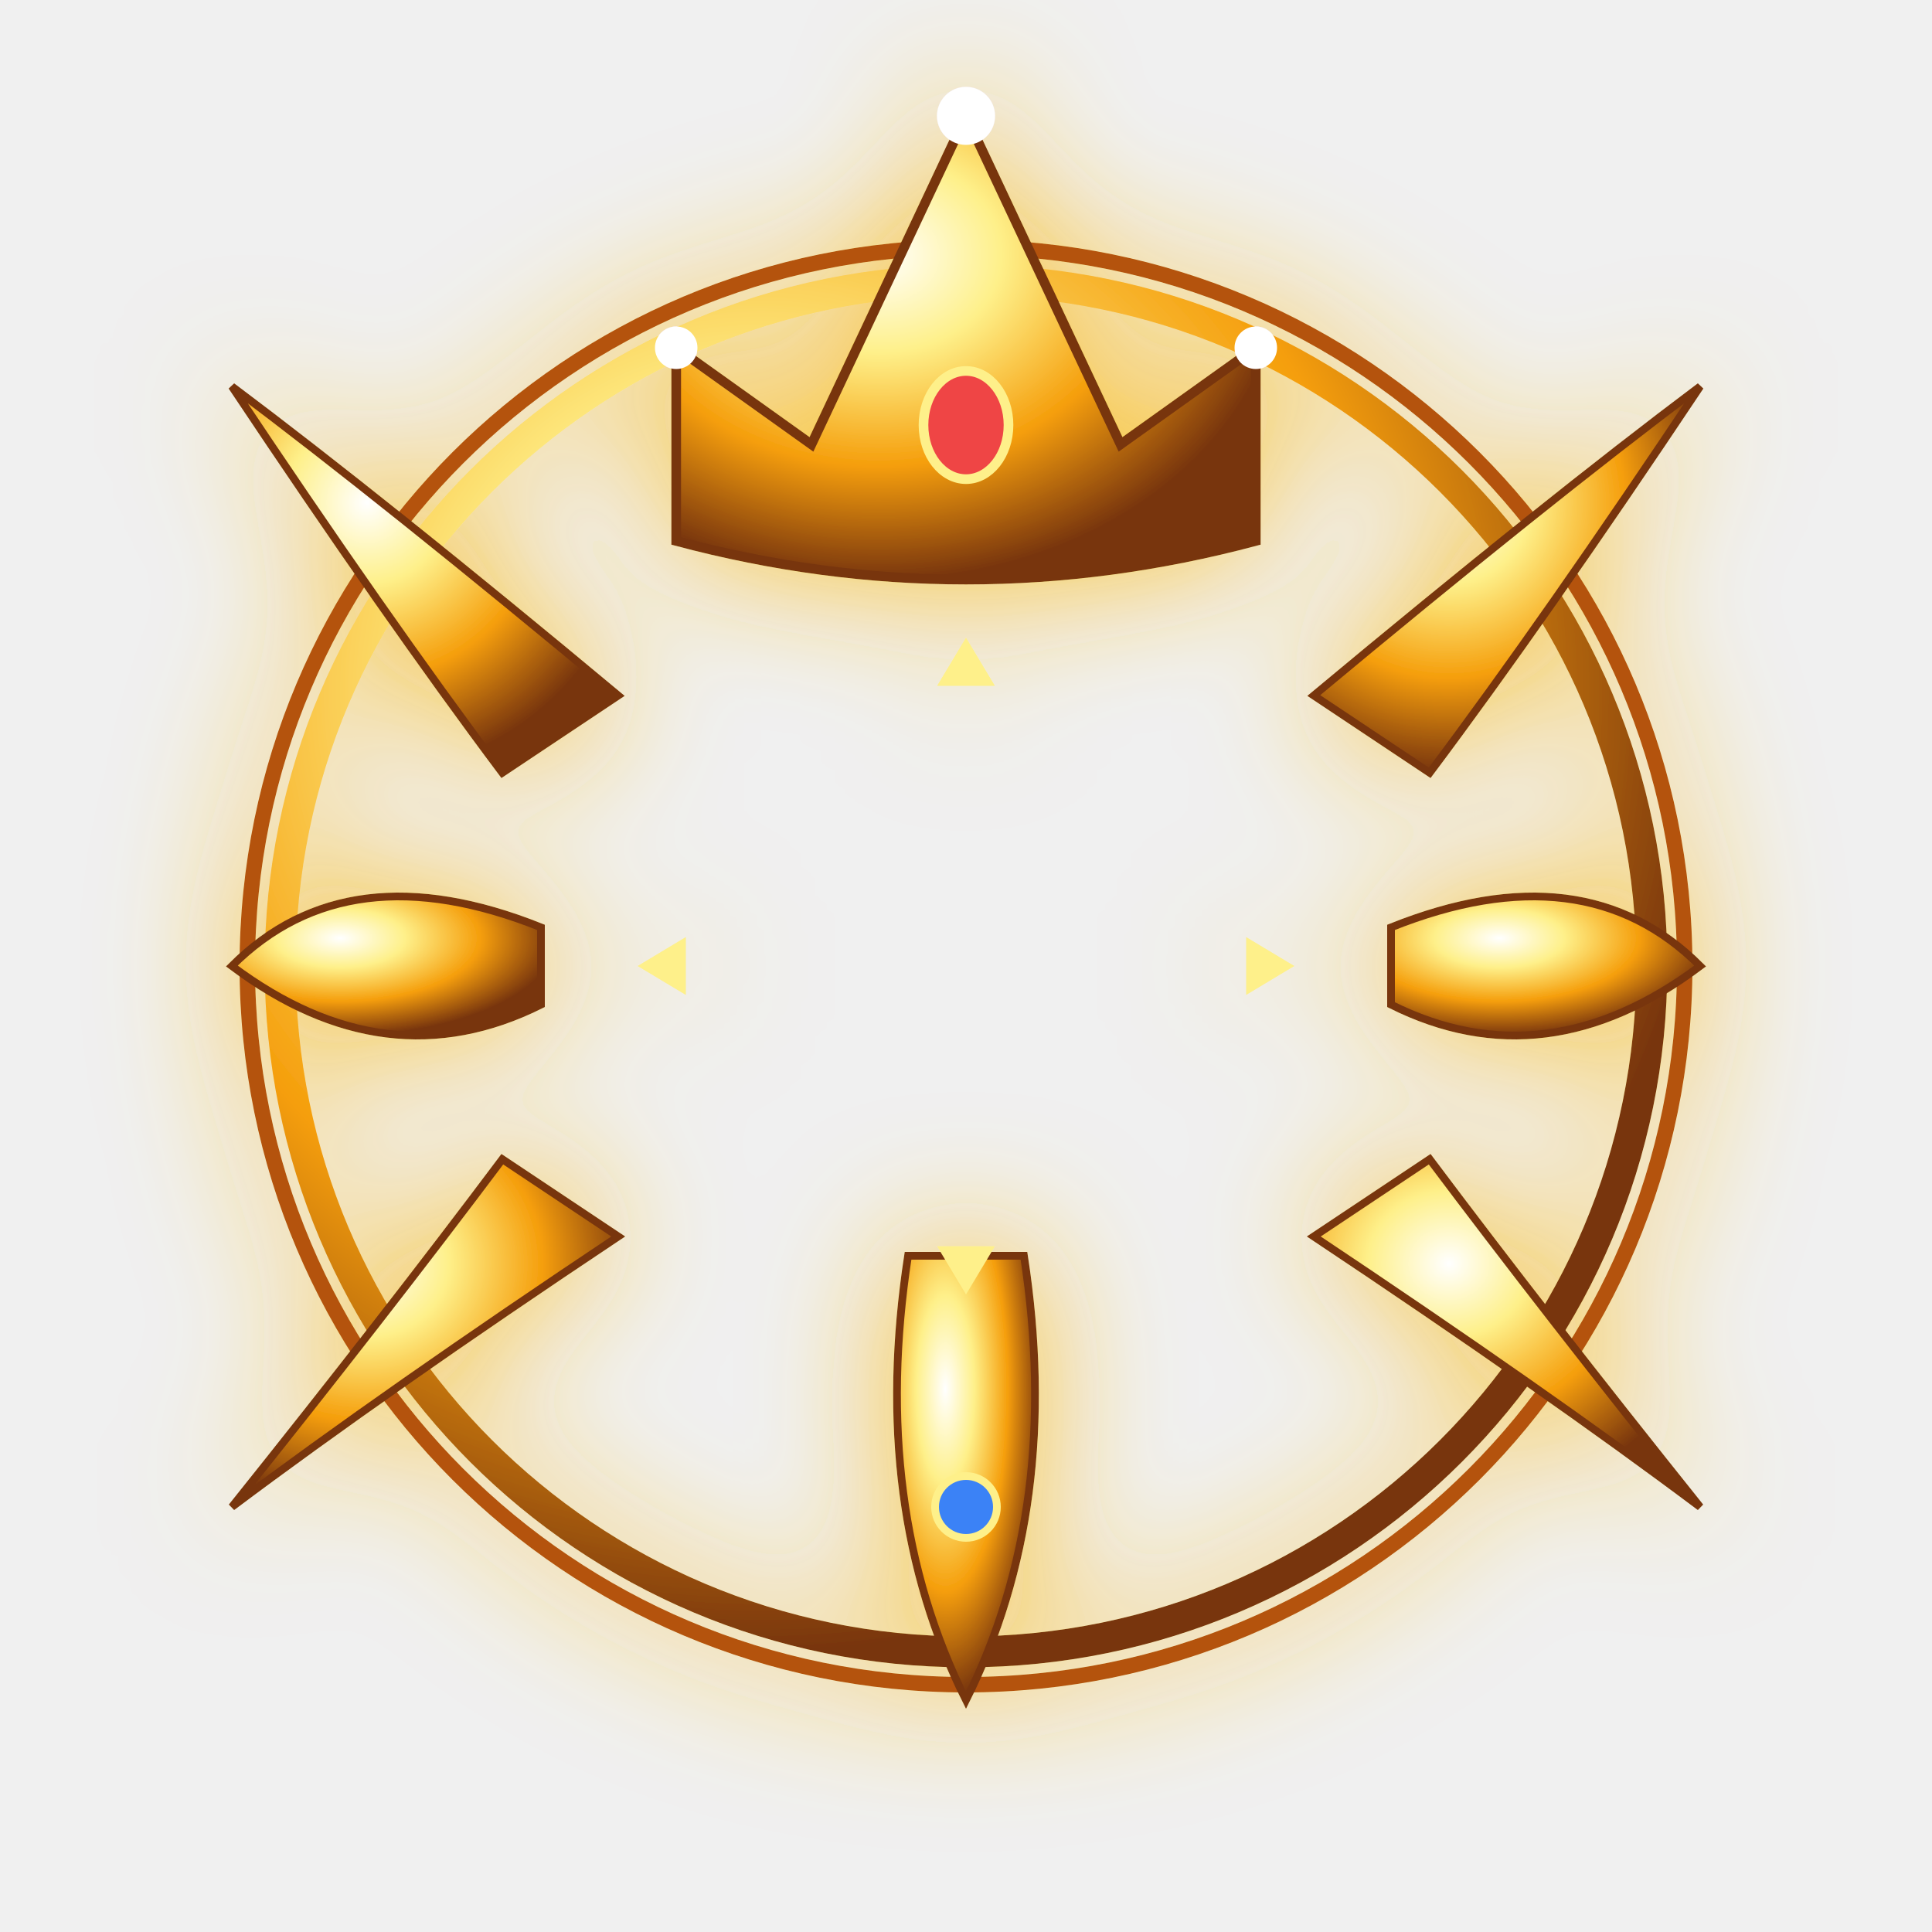
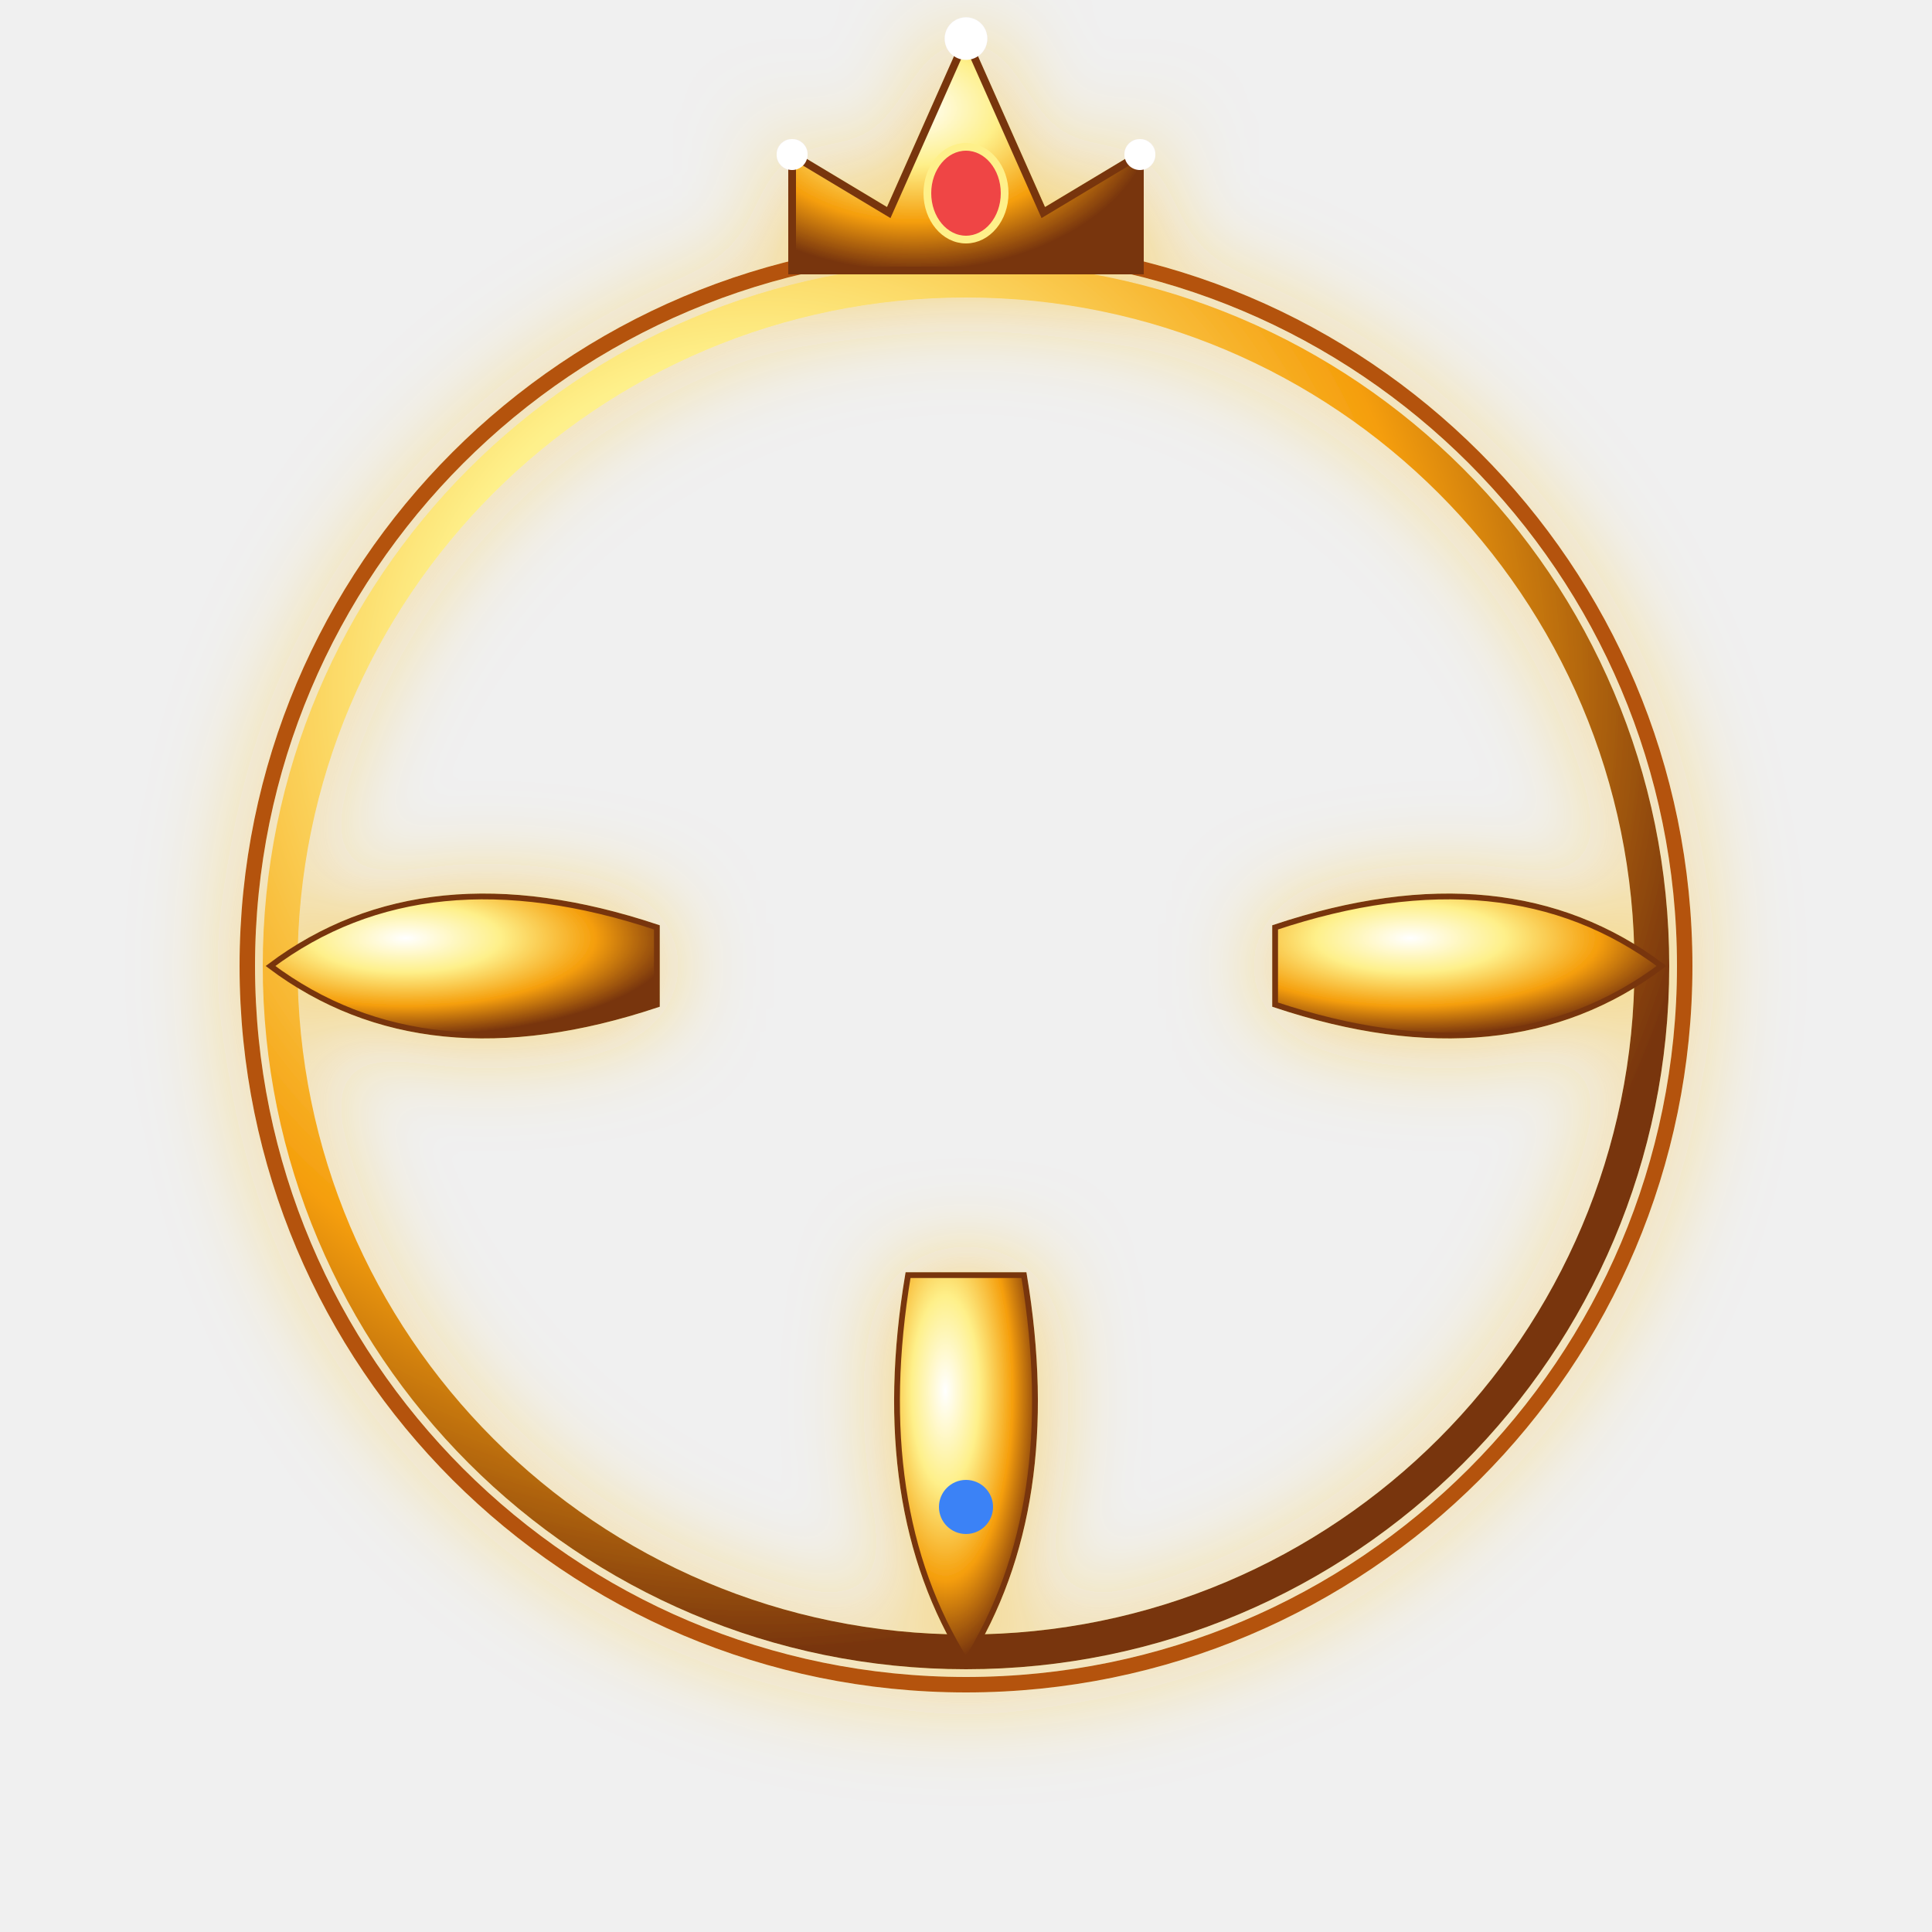
<svg xmlns="http://www.w3.org/2000/svg" viewBox="0 0 100 100" fill="none">
  <defs>
-     <radialGradient id="royalGoldFine" cx="35%" cy="30%" r="70%">
+     <radialGradient id="royalRingFine" cx="35%" cy="30%" r="70%">
      <stop offset="0%" stop-color="#ffffff" />
-       <stop offset="30%" stop-color="#fef08a" />
-       <stop offset="65%" stop-color="#f59e0b" />
+       <stop offset="35%" stop-color="#fef08a" />
+       <stop offset="70%" stop-color="#f59e0b" />
      <stop offset="100%" stop-color="#78350f" />
    </radialGradient>
-     <filter id="royalAura" x="-25%" y="-25%" width="150%" height="150%">
+     <filter id="royalCalmShadow" x="-20%" y="-20%" width="140%" height="140%">
      <feDropShadow dx="0" dy="1.5" stdDeviation="1.5" flood-color="#000" flood-opacity="0.9" />
-       <feDropShadow dx="0" dy="0" stdDeviation="3.5" flood-color="#fbbf24" flood-opacity="0.85" />
+       <feDropShadow dx="0" dy="0" stdDeviation="2.5" flood-color="#fbbf24" flood-opacity="0.6" />
    </filter>
  </defs>
-   <g filter="url(#royalAura)">
-     <circle cx="50" cy="50" r="35.5" stroke="url(#royalGoldFine)" stroke-width="1.6" />
+   <g filter="url(#royalCalmShadow)">
+     <circle cx="50" cy="50" r="35.5" stroke="url(#royalRingFine)" stroke-width="1.8" />
    <circle cx="50" cy="50" r="37.2" stroke="#b45309" stroke-width="0.8" />
-     <path d="M35,28 L35,18 L42,23 L50,6 L58,23 L65,18 L65,28 Q50,32 35,28 Z" fill="url(#royalGoldFine)" stroke="#78350f" stroke-width="0.5" />
-     <circle cx="50" cy="6" r="1.5" fill="#ffffff" />
-     <circle cx="35" cy="18" r="1.1" fill="#ffffff" />
-     <circle cx="65" cy="18" r="1.1" fill="#ffffff" />
-     <ellipse cx="50" cy="22" rx="2.2" ry="2.8" fill="#ef4444" stroke="#fef08a" stroke-width="0.5" />
-     <path d="M68,36 Q80,26 88,20 Q80,32 74,40 Z" fill="url(#royalGoldFine)" stroke="#78350f" stroke-width="0.4" />
-     <path d="M72,48 Q82,44 88,50 Q80,56 72,52 Z" fill="url(#royalGoldFine)" stroke="#78350f" stroke-width="0.4" />
-     <path d="M68,64 Q80,72 88,78 Q80,68 74,60 Z" fill="url(#royalGoldFine)" stroke="#78350f" stroke-width="0.4" />
-     <path d="M47,65 Q45,78 50,88 Q55,78 53,65 Z" fill="url(#royalGoldFine)" stroke="#78350f" stroke-width="0.4" />
-     <circle cx="50" cy="78" r="1.6" fill="#3b82f6" stroke="#fef08a" stroke-width="0.4" />
-     <path d="M32,36 Q20,26 12,20 Q20,32 26,40 Z" fill="url(#royalGoldFine)" stroke="#78350f" stroke-width="0.4" />
-     <path d="M28,48 Q18,44 12,50 Q20,56 28,52 Z" fill="url(#royalGoldFine)" stroke="#78350f" stroke-width="0.4" />
-     <path d="M32,64 Q20,72 12,78 Q20,68 26,60 Z" fill="url(#royalGoldFine)" stroke="#78350f" stroke-width="0.4" />
-     <polygon points="48.5,35.5 50,33 51.5,35.5" fill="#fef08a" />
-     <polygon points="64.5,48.5 67,50 64.5,51.5" fill="#fef08a" />
-     <polygon points="48.5,64.5 50,67 51.5,64.5" fill="#fef08a" />
-     <polygon points="35.5,48.5 33,50 35.5,51.5" fill="#fef08a" />
+     <path d="M66,48 Q78,44 86,50 Q78,56 66,52 Z" fill="url(#royalRingFine)" stroke="#78350f" stroke-width="0.3" />
+     <path d="M47,66 Q45,78 50,86 Q55,78 53,66 Z" fill="url(#royalRingFine)" stroke="#78350f" stroke-width="0.3" />
+     <circle cx="50" cy="78" r="1.4" fill="#3b82f6" />
+     <path d="M34,48 Q22,44 14,50 Q22,56 34,52 Z" fill="url(#royalRingFine)" stroke="#78350f" stroke-width="0.3" />
+     <g transform="translate(50, 10)">
+       <path d="M-9,4 L-9,-2 L-4,1 L0,-8 L4,1 L9,-2 L9,4 Z" fill="url(#royalRingFine)" stroke="#78350f" stroke-width="0.4" />
+       <circle cx="0" cy="-8" r="1.1" fill="#ffffff" />
+       <circle cx="-9" cy="-2" r="0.8" fill="#ffffff" />
+       <circle cx="9" cy="-2" r="0.8" fill="#ffffff" />
+       <ellipse cx="0" cy="0" rx="2" ry="2.4" fill="#ef4444" stroke="#fef08a" stroke-width="0.4" />
+       <g>
+         <path d="M0,-5 L1,-1 L5,0 L1,1 L0,5 L-1,1 L-5,0 L-1,-1 Z" fill="#ffffff" opacity="0">
+           <animate attributeName="opacity" values="0; 0; 1; 0; 0" keyTimes="0; 0.5; 0.54; 0.58; 1" dur="6s" repeatCount="indefinite" />
+           <animateTransform attributeName="transform" type="scale" values="0.5; 0.5; 1.4; 0.5; 0.5" keyTimes="0; 0.5; 0.54; 0.58; 1" dur="6s" repeatCount="indefinite" />
+         </path>
+       </g>
+     </g>
  </g>
</svg>
